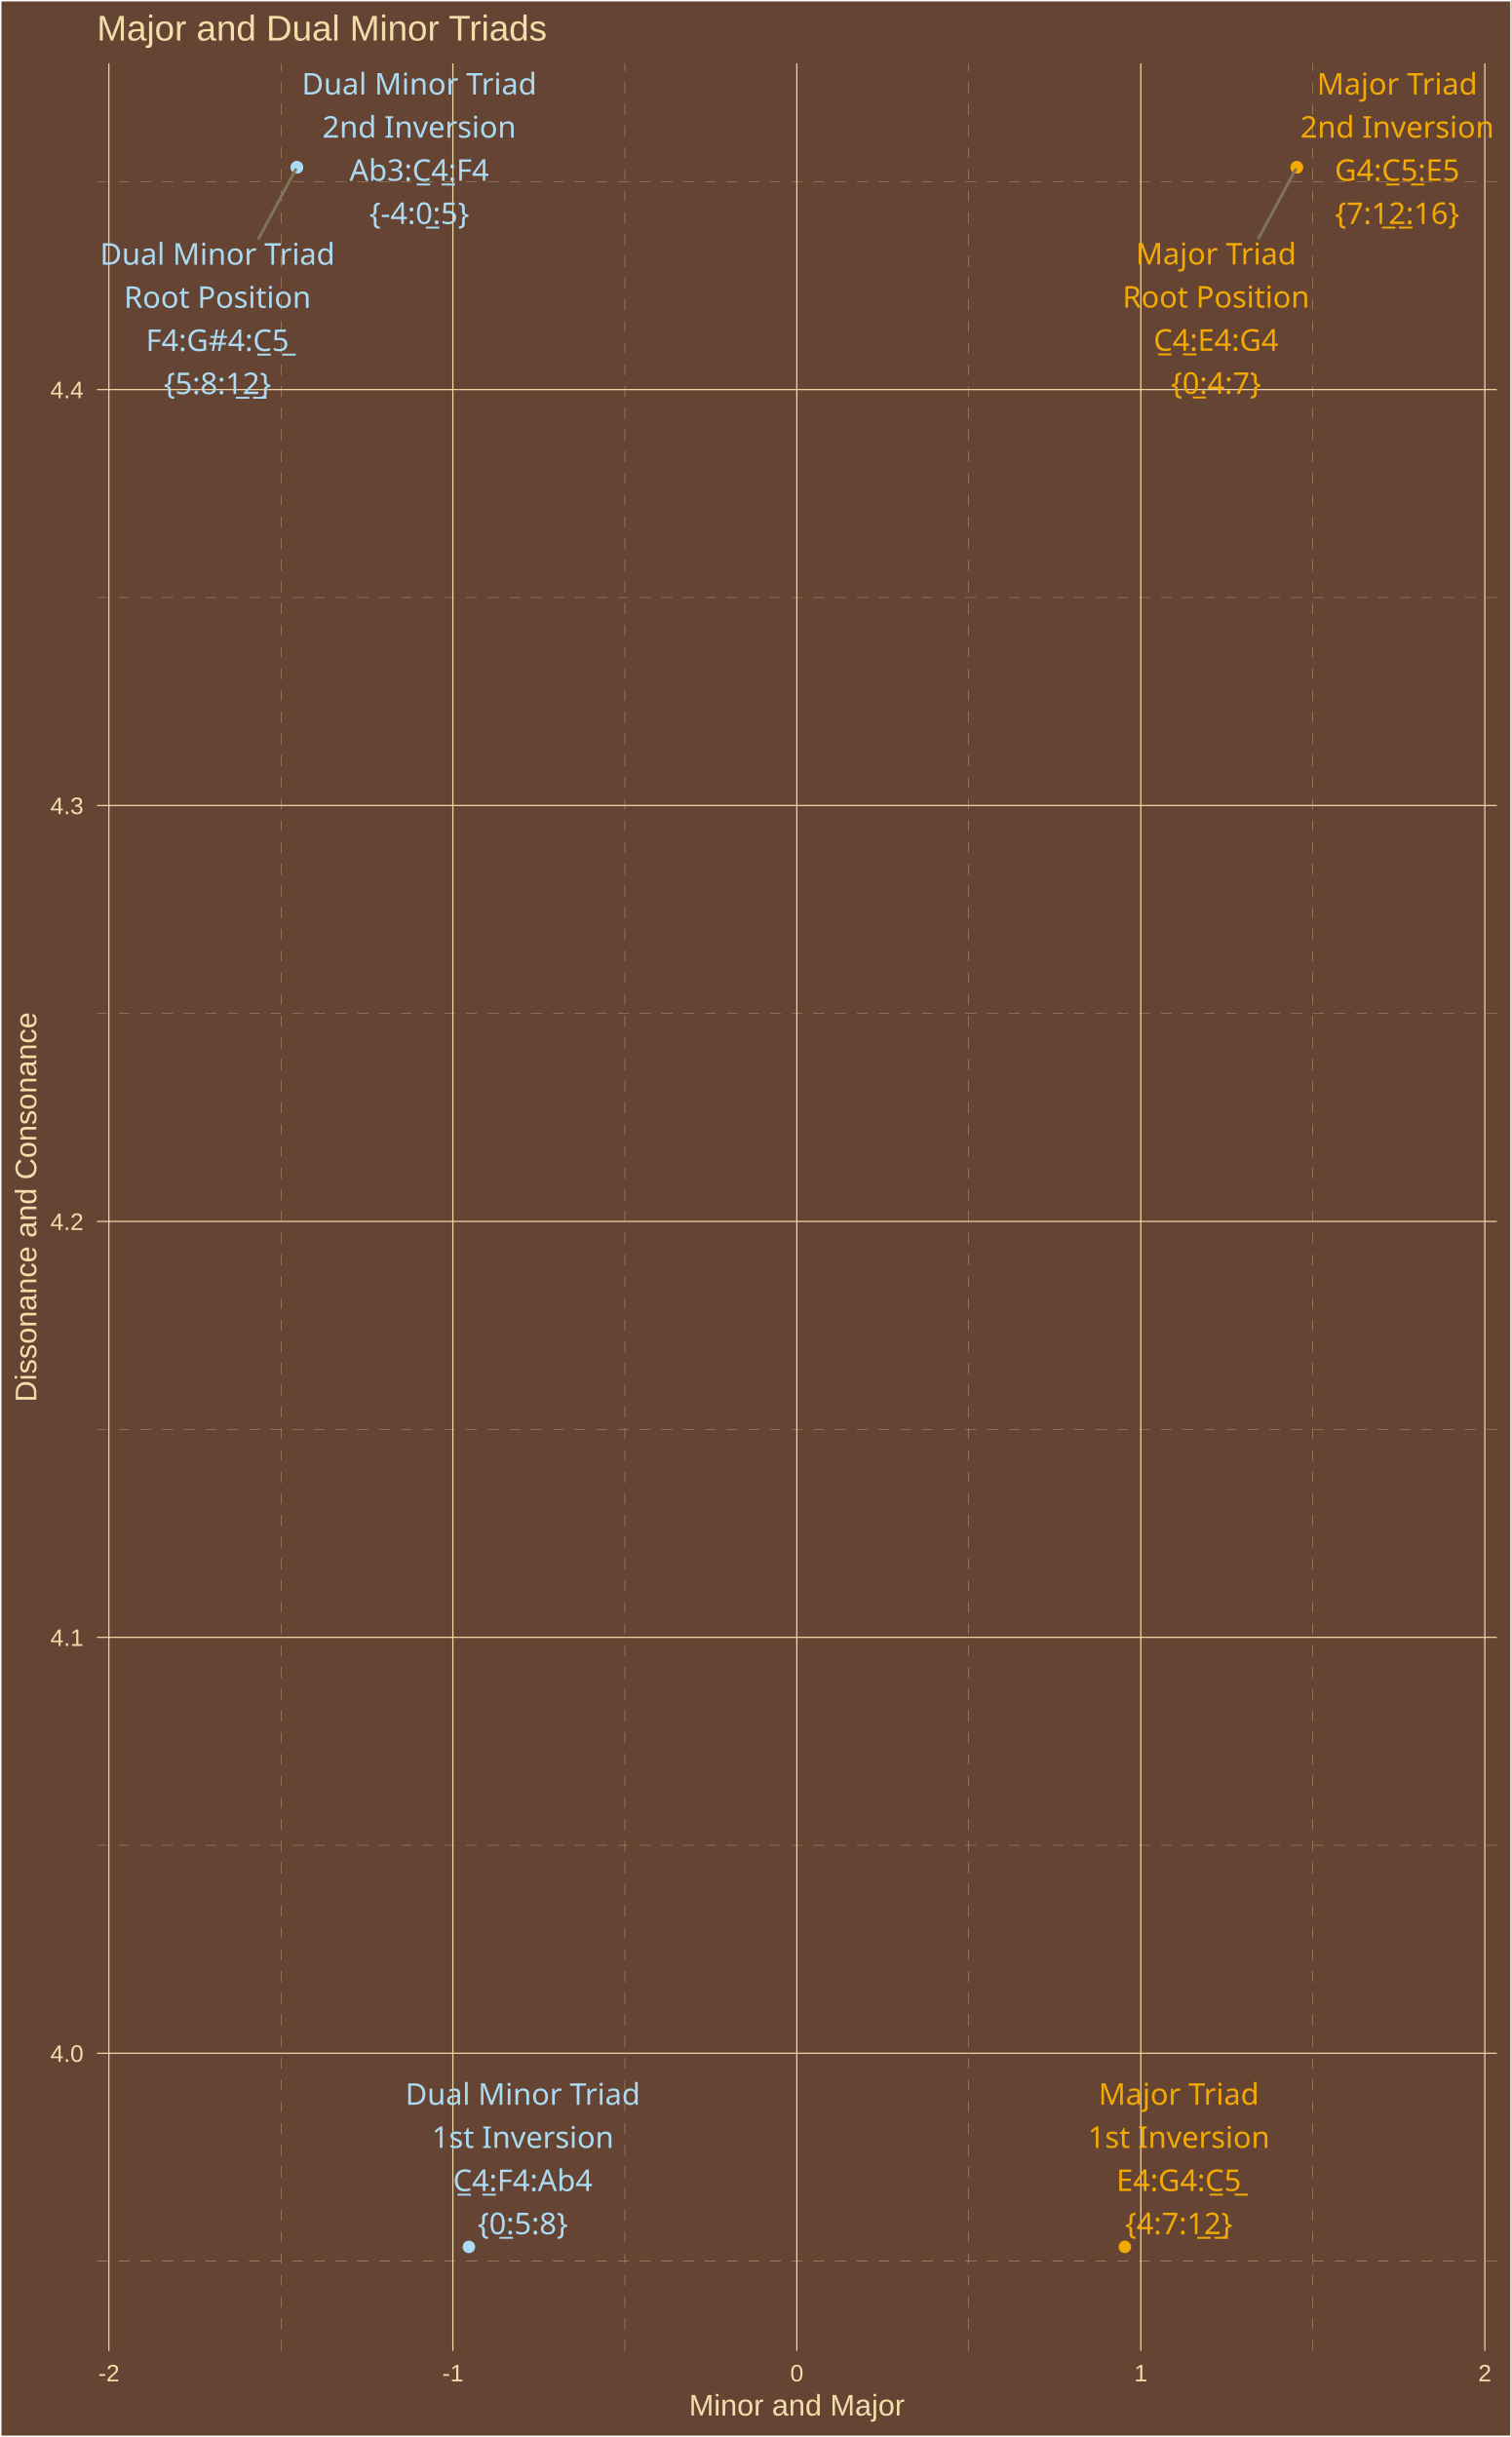
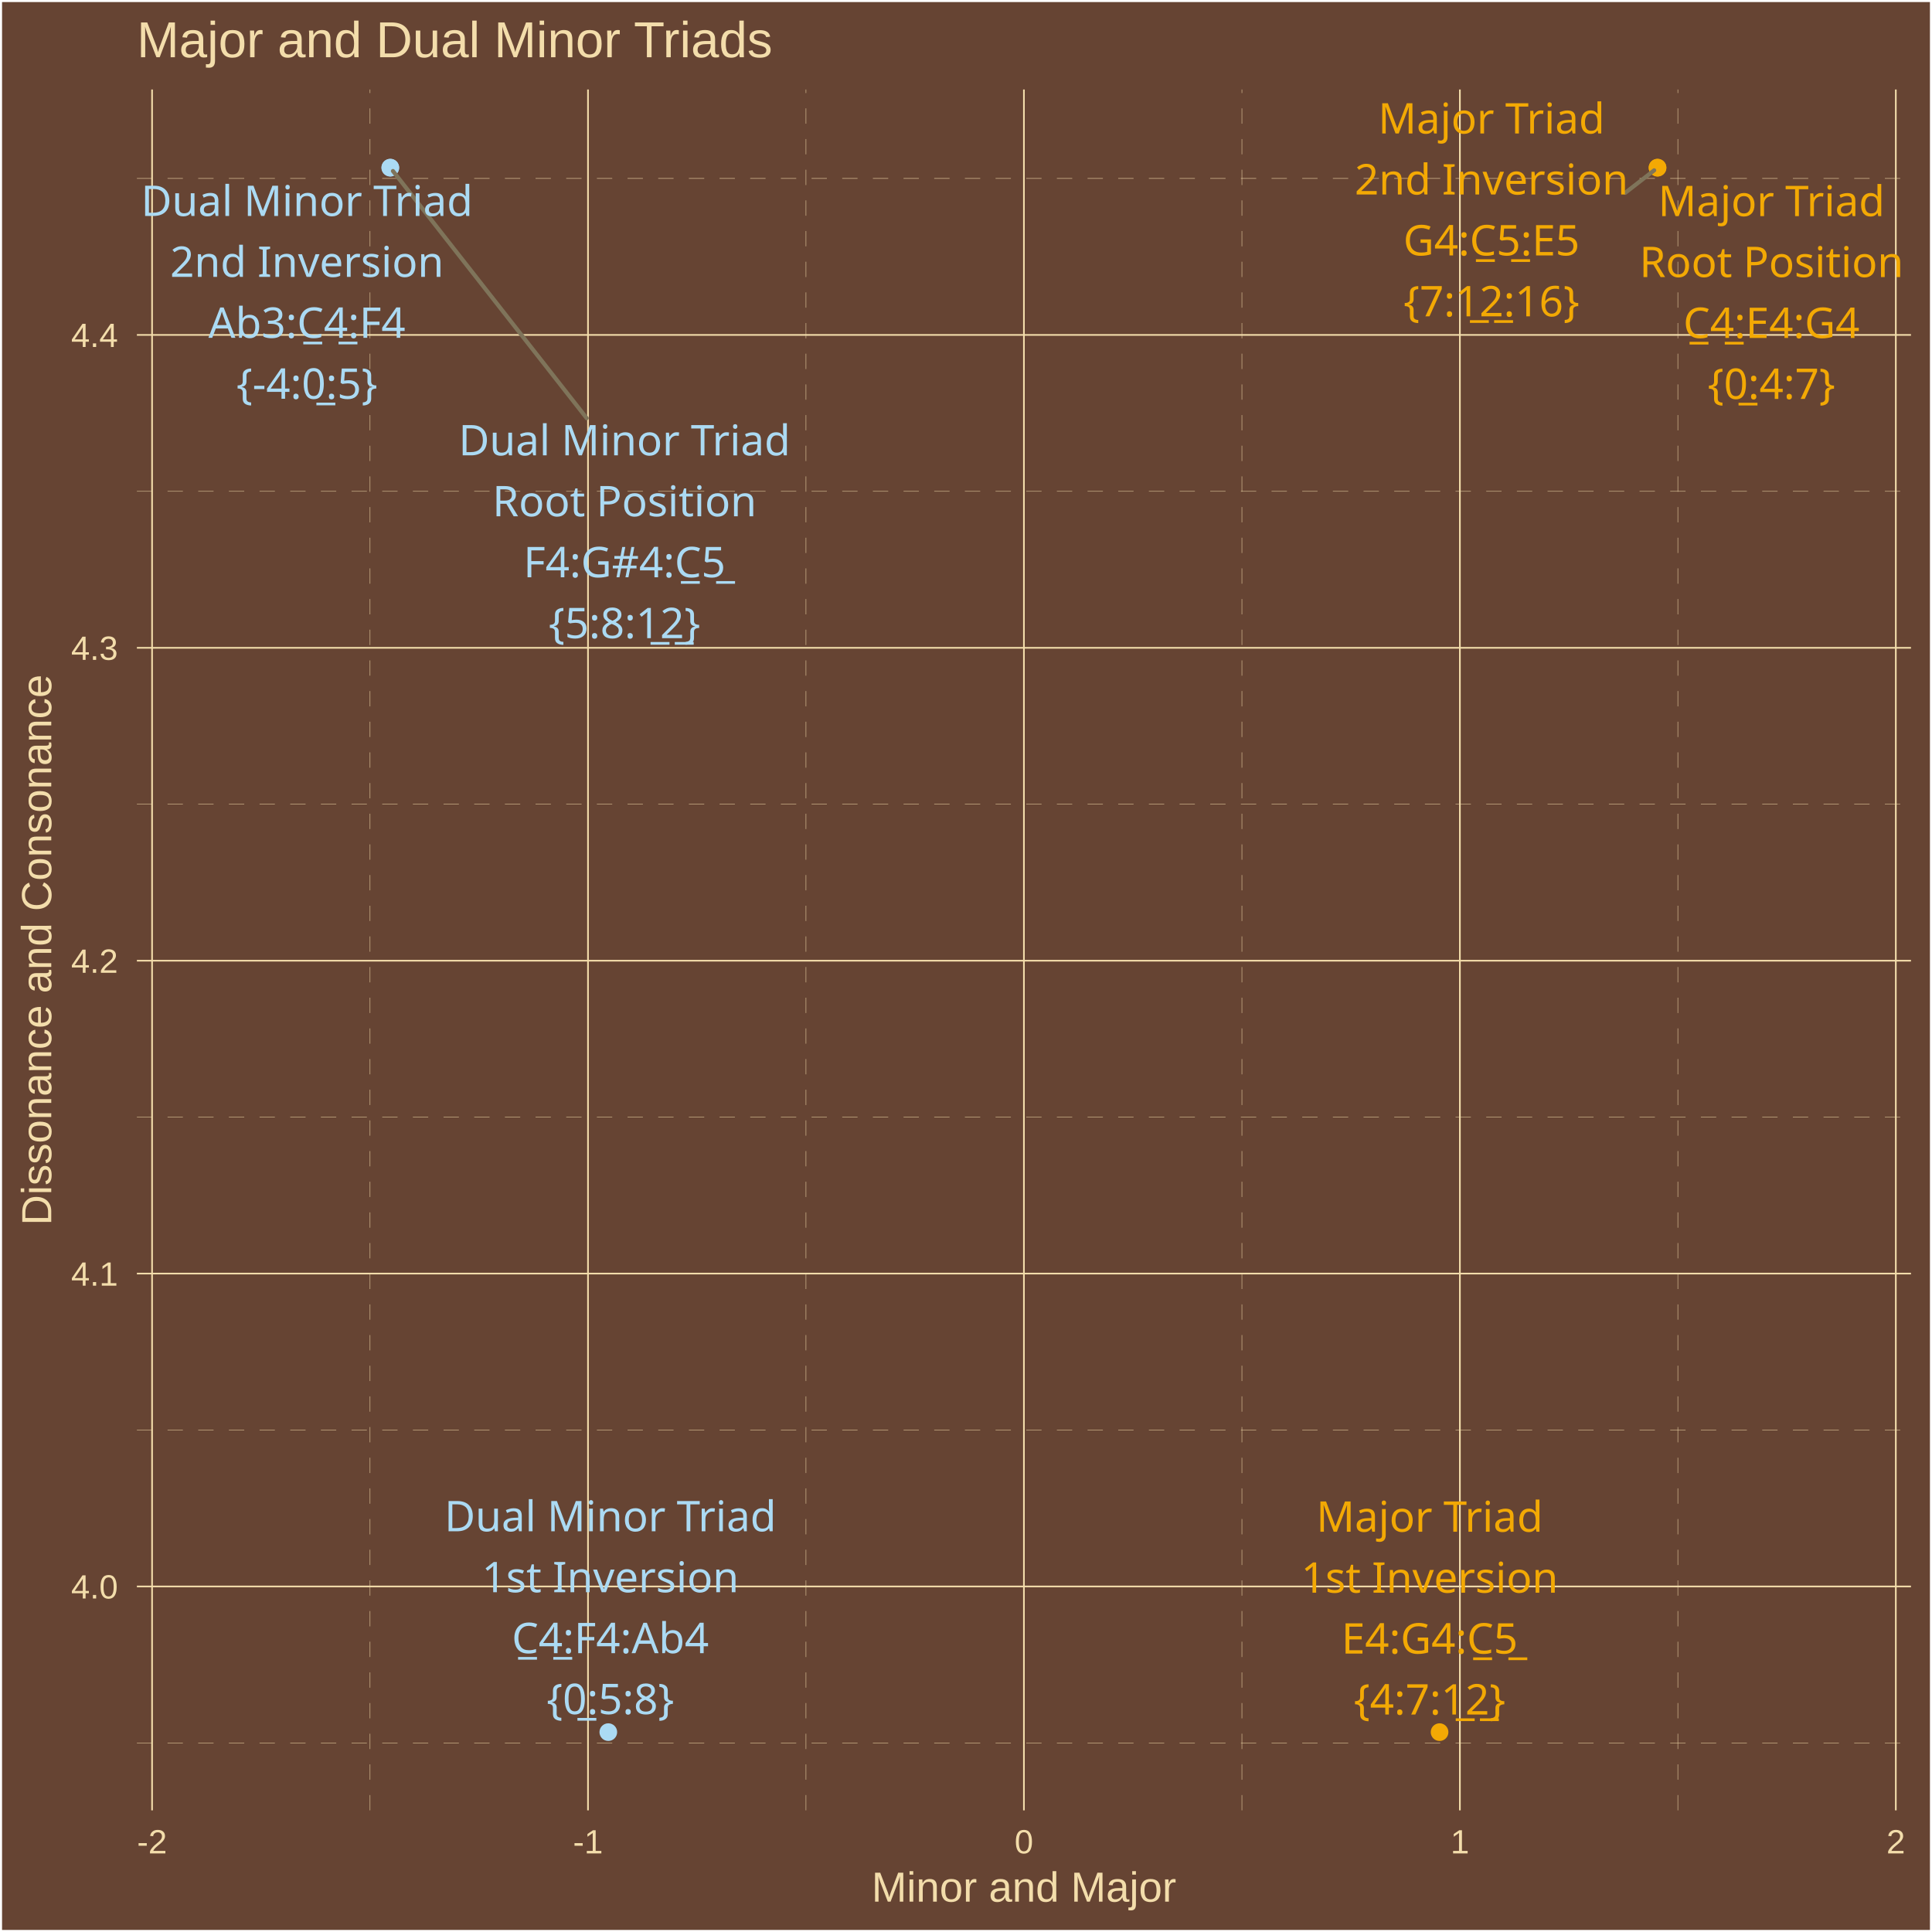
- <svg xmlns="http://www.w3.org/2000/svg" class="svglite" width="557.00pt" height="898.00pt" viewBox="0 0 557.00 898.00">
+ <svg xmlns="http://www.w3.org/2000/svg" class="svglite" width="504.00pt" height="504.00pt" viewBox="0 0 504.00 504.00">
  <defs>
    <style type="text/css">
    .svglite line, .svglite polyline, .svglite polygon, .svglite path, .svglite rect, .svglite circle {
      fill: none;
      stroke: #000000;
      stroke-linecap: round;
      stroke-linejoin: round;
      stroke-miterlimit: 10.00;
    }
    .svglite text {
      white-space: pre;
    }
  </style>
  </defs>
  <rect width="100%" height="100%" style="stroke: none; fill: #664433;" />
  <defs>
-     <clipPath id="cpMC4wMHw1NTcuMDB8MC4wMHw4OTguMDA=">
-       <rect x="0.00" y="0.00" width="557.00" height="898.00" />
+     <clipPath id="cpMC4wMHw1MDQuMDB8MC4wMHw1MDQuMDA=">
+       <rect x="0.00" y="0.00" width="504.00" height="504.00" />
    </clipPath>
  </defs>
-   <g clip-path="url(#cpMC4wMHw1NTcuMDB8MC4wMHw4OTguMDA=)">
-     <rect x="-0" y="0.00" width="557.00" height="898.00" style="stroke-width: 1.07; stroke: #FFFFFF; fill: #664433;" />
+   <g clip-path="url(#cpMC4wMHw1MDQuMDB8MC4wMHw1MDQuMDA=)">
+     <rect x="-0" y="-0" width="504.00" height="504.00" style="stroke-width: 1.07; stroke: #FFFFFF; fill: #664433;" />
  </g>
  <defs>
-     <clipPath id="cpMzUuNzF8NTUxLjUyfDIzLjM0fDg2Ni4yNw==">
-       <rect x="35.71" y="23.34" width="515.81" height="842.93" />
+     <clipPath id="cpMzUuNzF8NDk4LjUyfDIzLjM0fDQ3Mi4yNw==">
+       <rect x="35.71" y="23.34" width="462.81" height="448.93" />
    </clipPath>
  </defs>
-   <g clip-path="url(#cpMzUuNzF8NTUxLjUyfDIzLjM0fDg2Ni4yNw==)">
-     <rect x="35.71" y="23.34" width="515.81" height="842.93" style="stroke-width: 1.07; stroke: none; fill: #664433;" />
-     <polyline points="35.71,833.23 551.52,833.23 " style="stroke-width: 0.11; stroke: #F3DDAB; stroke-dasharray: 4.00,4.00; stroke-linecap: butt;" />
-     <polyline points="35.71,679.97 551.52,679.97 " style="stroke-width: 0.11; stroke: #F3DDAB; stroke-dasharray: 4.00,4.00; stroke-linecap: butt;" />
-     <polyline points="35.71,526.71 551.52,526.71 " style="stroke-width: 0.11; stroke: #F3DDAB; stroke-dasharray: 4.00,4.00; stroke-linecap: butt;" />
-     <polyline points="35.71,373.45 551.52,373.45 " style="stroke-width: 0.11; stroke: #F3DDAB; stroke-dasharray: 4.00,4.00; stroke-linecap: butt;" />
-     <polyline points="35.71,220.19 551.52,220.19 " style="stroke-width: 0.11; stroke: #F3DDAB; stroke-dasharray: 4.00,4.00; stroke-linecap: butt;" />
-     <polyline points="35.71,66.93 551.52,66.93 " style="stroke-width: 0.11; stroke: #F3DDAB; stroke-dasharray: 4.00,4.00; stroke-linecap: butt;" />
-     <polyline points="103.50,866.27 103.50,23.34 " style="stroke-width: 0.11; stroke: #F3DDAB; stroke-dasharray: 4.00,4.00; stroke-linecap: butt;" />
-     <polyline points="230.24,866.27 230.24,23.34 " style="stroke-width: 0.11; stroke: #F3DDAB; stroke-dasharray: 4.00,4.00; stroke-linecap: butt;" />
-     <polyline points="356.99,866.27 356.99,23.34 " style="stroke-width: 0.11; stroke: #F3DDAB; stroke-dasharray: 4.00,4.00; stroke-linecap: butt;" />
-     <polyline points="483.73,866.27 483.73,23.34 " style="stroke-width: 0.11; stroke: #F3DDAB; stroke-dasharray: 4.00,4.00; stroke-linecap: butt;" />
-     <polyline points="35.71,756.60 551.52,756.60 " style="stroke-width: 0.43; stroke: #F3DDAB; stroke-linecap: butt;" />
-     <polyline points="35.71,603.34 551.52,603.34 " style="stroke-width: 0.43; stroke: #F3DDAB; stroke-linecap: butt;" />
-     <polyline points="35.71,450.08 551.52,450.08 " style="stroke-width: 0.43; stroke: #F3DDAB; stroke-linecap: butt;" />
-     <polyline points="35.71,296.82 551.52,296.82 " style="stroke-width: 0.43; stroke: #F3DDAB; stroke-linecap: butt;" />
-     <polyline points="35.71,143.56 551.52,143.56 " style="stroke-width: 0.43; stroke: #F3DDAB; stroke-linecap: butt;" />
-     <polyline points="40.12,866.27 40.12,23.34 " style="stroke-width: 0.43; stroke: #F3DDAB; stroke-linecap: butt;" />
-     <polyline points="166.87,866.27 166.87,23.34 " style="stroke-width: 0.43; stroke: #F3DDAB; stroke-linecap: butt;" />
-     <polyline points="293.61,866.27 293.61,23.34 " style="stroke-width: 0.43; stroke: #F3DDAB; stroke-linecap: butt;" />
-     <polyline points="420.36,866.27 420.36,23.34 " style="stroke-width: 0.43; stroke: #F3DDAB; stroke-linecap: butt;" />
-     <polyline points="547.11,866.27 547.11,23.34 " style="stroke-width: 0.43; stroke: #F3DDAB; stroke-linecap: butt;" />
-     <circle cx="477.83" cy="61.65" r="1.95" style="stroke-width: 0.71; stroke: #F3A904; fill: #F3A904;" />
-     <circle cx="414.46" cy="827.95" r="1.95" style="stroke-width: 0.71; stroke: #F3A904; fill: #F3A904;" />
-     <circle cx="477.83" cy="61.65" r="1.95" style="stroke-width: 0.71; stroke: #F3A904; fill: #F3A904;" />
-     <circle cx="109.40" cy="61.65" r="1.95" style="stroke-width: 0.71; stroke: #ABDAF3; fill: #ABDAF3;" />
-     <circle cx="172.77" cy="827.95" r="1.95" style="stroke-width: 0.71; stroke: #ABDAF3; fill: #ABDAF3;" />
-     <circle cx="109.40" cy="61.65" r="1.95" style="stroke-width: 0.71; stroke: #ABDAF3; fill: #ABDAF3;" />
-     <line x1="463.77" y1="87.73" x2="477.38" y2="62.48" style="stroke-width: 1.07; stroke: #7F745A;" />
-     <line x1="95.34" y1="87.83" x2="108.95" y2="62.48" style="stroke-width: 1.07; stroke: #7F745A;" />
-     <text x="448.06" y="97.43" text-anchor="middle" style="font-size: 11.04px;fill: #F3A904; font-family: &quot;Arial Unicode MS&quot;;" textLength="55.77px" lengthAdjust="spacingAndGlyphs">Major Triad</text>
-     <text x="448.06" y="113.33" text-anchor="middle" style="font-size: 11.04px;fill: #F3A904; font-family: &quot;Arial Unicode MS&quot;;" textLength="65.61px" lengthAdjust="spacingAndGlyphs">Root Position</text>
-     <text x="448.06" y="129.23" text-anchor="middle" style="font-size: 11.04px;fill: #F3A904; font-family: &quot;Arial Unicode MS&quot;;" textLength="48.44px" lengthAdjust="spacingAndGlyphs">C̲4̲:E4:G4</text>
-     <text x="448.06" y="145.12" text-anchor="middle" style="font-size: 11.04px;fill: #F3A904; font-family: &quot;Arial Unicode MS&quot;;" textLength="31.91px" lengthAdjust="spacingAndGlyphs">{0̲:4:7}</text>
-     <text x="434.34" y="775.56" text-anchor="middle" style="font-size: 11.04px;fill: #F3A904; font-family: &quot;Arial Unicode MS&quot;;" textLength="55.77px" lengthAdjust="spacingAndGlyphs">Major Triad</text>
-     <text x="434.34" y="791.45" text-anchor="middle" style="font-size: 11.04px;fill: #F3A904; font-family: &quot;Arial Unicode MS&quot;;" textLength="62.54px" lengthAdjust="spacingAndGlyphs">1st Inversion</text>
-     <text x="434.34" y="807.35" text-anchor="middle" style="font-size: 11.04px;fill: #F3A904; font-family: &quot;Arial Unicode MS&quot;;" textLength="48.44px" lengthAdjust="spacingAndGlyphs">E4:G4:C̲5̲</text>
-     <text x="434.34" y="823.25" text-anchor="middle" style="font-size: 11.04px;fill: #F3A904; font-family: &quot;Arial Unicode MS&quot;;" textLength="38.04px" lengthAdjust="spacingAndGlyphs">{4:7:1̲2̲}</text>
-     <text x="514.81" y="34.83" text-anchor="middle" style="font-size: 11.04px;fill: #F3A904; font-family: &quot;Arial Unicode MS&quot;;" textLength="55.77px" lengthAdjust="spacingAndGlyphs">Major Triad</text>
-     <text x="514.81" y="50.73" text-anchor="middle" style="font-size: 11.04px;fill: #F3A904; font-family: &quot;Arial Unicode MS&quot;;" textLength="66.23px" lengthAdjust="spacingAndGlyphs">2nd Inversion</text>
-     <text x="514.81" y="66.63" text-anchor="middle" style="font-size: 11.04px;fill: #F3A904; font-family: &quot;Arial Unicode MS&quot;;" textLength="48.44px" lengthAdjust="spacingAndGlyphs">G4:C̲5̲:E5</text>
-     <text x="514.81" y="82.53" text-anchor="middle" style="font-size: 11.04px;fill: #F3A904; font-family: &quot;Arial Unicode MS&quot;;" textLength="44.18px" lengthAdjust="spacingAndGlyphs">{7:1̲2̲:16}</text>
-     <text x="80.12" y="97.53" text-anchor="middle" style="font-size: 11.04px;fill: #ABDAF3; font-family: &quot;Arial Unicode MS&quot;;" textLength="81.52px" lengthAdjust="spacingAndGlyphs">Dual Minor Triad</text>
-     <text x="80.12" y="113.43" text-anchor="middle" style="font-size: 11.04px;fill: #ABDAF3; font-family: &quot;Arial Unicode MS&quot;;" textLength="65.61px" lengthAdjust="spacingAndGlyphs">Root Position</text>
-     <text x="80.12" y="129.33" text-anchor="middle" style="font-size: 11.04px;fill: #ABDAF3; font-family: &quot;Arial Unicode MS&quot;;" textLength="53.96px" lengthAdjust="spacingAndGlyphs">F4:G#4:C̲5̲</text>
-     <text x="80.12" y="145.22" text-anchor="middle" style="font-size: 11.04px;fill: #ABDAF3; font-family: &quot;Arial Unicode MS&quot;;" textLength="38.04px" lengthAdjust="spacingAndGlyphs">{5:8:1̲2̲}</text>
-     <text x="192.63" y="775.58" text-anchor="middle" style="font-size: 11.04px;fill: #ABDAF3; font-family: &quot;Arial Unicode MS&quot;;" textLength="81.52px" lengthAdjust="spacingAndGlyphs">Dual Minor Triad</text>
-     <text x="192.63" y="791.48" text-anchor="middle" style="font-size: 11.04px;fill: #ABDAF3; font-family: &quot;Arial Unicode MS&quot;;" textLength="62.54px" lengthAdjust="spacingAndGlyphs">1st Inversion</text>
-     <text x="192.63" y="807.37" text-anchor="middle" style="font-size: 11.04px;fill: #ABDAF3; font-family: &quot;Arial Unicode MS&quot;;" textLength="52.73px" lengthAdjust="spacingAndGlyphs">C̲4̲:F4:Ab4</text>
-     <text x="192.63" y="823.27" text-anchor="middle" style="font-size: 11.04px;fill: #ABDAF3; font-family: &quot;Arial Unicode MS&quot;;" textLength="31.91px" lengthAdjust="spacingAndGlyphs">{0̲:5:8}</text>
-     <text x="154.48" y="34.83" text-anchor="middle" style="font-size: 11.04px;fill: #ABDAF3; font-family: &quot;Arial Unicode MS&quot;;" textLength="81.52px" lengthAdjust="spacingAndGlyphs">Dual Minor Triad</text>
-     <text x="154.48" y="50.73" text-anchor="middle" style="font-size: 11.04px;fill: #ABDAF3; font-family: &quot;Arial Unicode MS&quot;;" textLength="66.23px" lengthAdjust="spacingAndGlyphs">2nd Inversion</text>
-     <text x="154.48" y="66.63" text-anchor="middle" style="font-size: 11.04px;fill: #ABDAF3; font-family: &quot;Arial Unicode MS&quot;;" textLength="52.73px" lengthAdjust="spacingAndGlyphs">Ab3:C̲4̲:F4</text>
-     <text x="154.48" y="82.53" text-anchor="middle" style="font-size: 11.04px;fill: #ABDAF3; font-family: &quot;Arial Unicode MS&quot;;" textLength="35.58px" lengthAdjust="spacingAndGlyphs">{-4:0̲:5}</text>
+   <g clip-path="url(#cpMzUuNzF8NDk4LjUyfDIzLjM0fDQ3Mi4yNw==)">
+     <rect x="35.71" y="23.34" width="462.81" height="448.93" style="stroke-width: 1.07; stroke: none; fill: #664433;" />
+     <polyline points="35.71,454.67 498.52,454.67 " style="stroke-width: 0.11; stroke: #F3DDAB; stroke-dasharray: 4.00,4.00; stroke-linecap: butt;" />
+     <polyline points="35.71,373.05 498.52,373.05 " style="stroke-width: 0.11; stroke: #F3DDAB; stroke-dasharray: 4.00,4.00; stroke-linecap: butt;" />
+     <polyline points="35.71,291.42 498.52,291.42 " style="stroke-width: 0.11; stroke: #F3DDAB; stroke-dasharray: 4.00,4.00; stroke-linecap: butt;" />
+     <polyline points="35.71,209.80 498.52,209.80 " style="stroke-width: 0.11; stroke: #F3DDAB; stroke-dasharray: 4.00,4.00; stroke-linecap: butt;" />
+     <polyline points="35.71,128.18 498.52,128.18 " style="stroke-width: 0.11; stroke: #F3DDAB; stroke-dasharray: 4.00,4.00; stroke-linecap: butt;" />
+     <polyline points="35.71,46.55 498.52,46.55 " style="stroke-width: 0.11; stroke: #F3DDAB; stroke-dasharray: 4.00,4.00; stroke-linecap: butt;" />
+     <polyline points="96.53,472.27 96.53,23.34 " style="stroke-width: 0.11; stroke: #F3DDAB; stroke-dasharray: 4.00,4.00; stroke-linecap: butt;" />
+     <polyline points="210.25,472.27 210.25,23.34 " style="stroke-width: 0.11; stroke: #F3DDAB; stroke-dasharray: 4.00,4.00; stroke-linecap: butt;" />
+     <polyline points="323.98,472.27 323.98,23.34 " style="stroke-width: 0.11; stroke: #F3DDAB; stroke-dasharray: 4.00,4.00; stroke-linecap: butt;" />
+     <polyline points="437.70,472.27 437.70,23.34 " style="stroke-width: 0.11; stroke: #F3DDAB; stroke-dasharray: 4.00,4.00; stroke-linecap: butt;" />
+     <polyline points="35.71,413.86 498.52,413.86 " style="stroke-width: 0.43; stroke: #F3DDAB; stroke-linecap: butt;" />
+     <polyline points="35.71,332.24 498.52,332.24 " style="stroke-width: 0.43; stroke: #F3DDAB; stroke-linecap: butt;" />
+     <polyline points="35.71,250.61 498.52,250.61 " style="stroke-width: 0.43; stroke: #F3DDAB; stroke-linecap: butt;" />
+     <polyline points="35.71,168.99 498.52,168.99 " style="stroke-width: 0.43; stroke: #F3DDAB; stroke-linecap: butt;" />
+     <polyline points="35.71,87.37 498.52,87.37 " style="stroke-width: 0.43; stroke: #F3DDAB; stroke-linecap: butt;" />
+     <polyline points="39.67,472.27 39.67,23.34 " style="stroke-width: 0.43; stroke: #F3DDAB; stroke-linecap: butt;" />
+     <polyline points="153.39,472.27 153.39,23.34 " style="stroke-width: 0.43; stroke: #F3DDAB; stroke-linecap: butt;" />
+     <polyline points="267.11,472.27 267.11,23.34 " style="stroke-width: 0.43; stroke: #F3DDAB; stroke-linecap: butt;" />
+     <polyline points="380.84,472.27 380.84,23.34 " style="stroke-width: 0.43; stroke: #F3DDAB; stroke-linecap: butt;" />
+     <polyline points="494.56,472.27 494.56,23.34 " style="stroke-width: 0.43; stroke: #F3DDAB; stroke-linecap: butt;" />
+     <circle cx="432.40" cy="43.74" r="1.95" style="stroke-width: 0.71; stroke: #F3A904; fill: #F3A904;" />
+     <circle cx="375.54" cy="451.86" r="1.95" style="stroke-width: 0.71; stroke: #F3A904; fill: #F3A904;" />
+     <circle cx="432.40" cy="43.74" r="1.95" style="stroke-width: 0.71; stroke: #F3A904; fill: #F3A904;" />
+     <circle cx="101.82" cy="43.74" r="1.95" style="stroke-width: 0.71; stroke: #ABDAF3; fill: #ABDAF3;" />
+     <circle cx="158.69" cy="451.86" r="1.95" style="stroke-width: 0.71; stroke: #ABDAF3; fill: #ABDAF3;" />
+     <circle cx="101.82" cy="43.74" r="1.95" style="stroke-width: 0.71; stroke: #ABDAF3; fill: #ABDAF3;" />
+     <line x1="423.99" y1="50.29" x2="431.52" y2="44.43" style="stroke-width: 1.07; stroke: #7F745A;" />
+     <line x1="153.05" y1="109.09" x2="102.51" y2="44.62" style="stroke-width: 1.07; stroke: #7F745A;" />
+     <text x="462.12" y="56.38" text-anchor="middle" style="font-size: 11.04px;fill: #F3A904; font-family: &quot;Arial Unicode MS&quot;;" textLength="55.77px" lengthAdjust="spacingAndGlyphs">Major Triad</text>
+     <text x="462.12" y="72.28" text-anchor="middle" style="font-size: 11.04px;fill: #F3A904; font-family: &quot;Arial Unicode MS&quot;;" textLength="65.61px" lengthAdjust="spacingAndGlyphs">Root Position</text>
+     <text x="462.12" y="88.17" text-anchor="middle" style="font-size: 11.04px;fill: #F3A904; font-family: &quot;Arial Unicode MS&quot;;" textLength="48.44px" lengthAdjust="spacingAndGlyphs">C̲4̲:E4:G4</text>
+     <text x="462.12" y="104.07" text-anchor="middle" style="font-size: 11.04px;fill: #F3A904; font-family: &quot;Arial Unicode MS&quot;;" textLength="31.91px" lengthAdjust="spacingAndGlyphs">{0̲:4:7}</text>
+     <text x="372.95" y="399.58" text-anchor="middle" style="font-size: 11.04px;fill: #F3A904; font-family: &quot;Arial Unicode MS&quot;;" textLength="55.77px" lengthAdjust="spacingAndGlyphs">Major Triad</text>
+     <text x="372.95" y="415.48" text-anchor="middle" style="font-size: 11.04px;fill: #F3A904; font-family: &quot;Arial Unicode MS&quot;;" textLength="62.54px" lengthAdjust="spacingAndGlyphs">1st Inversion</text>
+     <text x="372.95" y="431.37" text-anchor="middle" style="font-size: 11.04px;fill: #F3A904; font-family: &quot;Arial Unicode MS&quot;;" textLength="48.44px" lengthAdjust="spacingAndGlyphs">E4:G4:C̲5̲</text>
+     <text x="372.95" y="447.27" text-anchor="middle" style="font-size: 11.04px;fill: #F3A904; font-family: &quot;Arial Unicode MS&quot;;" textLength="38.04px" lengthAdjust="spacingAndGlyphs">{4:7:1̲2̲}</text>
+     <text x="389.08" y="34.83" text-anchor="middle" style="font-size: 11.04px;fill: #F3A904; font-family: &quot;Arial Unicode MS&quot;;" textLength="55.77px" lengthAdjust="spacingAndGlyphs">Major Triad</text>
+     <text x="389.08" y="50.73" text-anchor="middle" style="font-size: 11.04px;fill: #F3A904; font-family: &quot;Arial Unicode MS&quot;;" textLength="66.23px" lengthAdjust="spacingAndGlyphs">2nd Inversion</text>
+     <text x="389.08" y="66.63" text-anchor="middle" style="font-size: 11.04px;fill: #F3A904; font-family: &quot;Arial Unicode MS&quot;;" textLength="48.44px" lengthAdjust="spacingAndGlyphs">G4:C̲5̲:E5</text>
+     <text x="389.08" y="82.53" text-anchor="middle" style="font-size: 11.04px;fill: #F3A904; font-family: &quot;Arial Unicode MS&quot;;" textLength="44.18px" lengthAdjust="spacingAndGlyphs">{7:1̲2̲:16}</text>
+     <text x="162.91" y="118.79" text-anchor="middle" style="font-size: 11.04px;fill: #ABDAF3; font-family: &quot;Arial Unicode MS&quot;;" textLength="81.52px" lengthAdjust="spacingAndGlyphs">Dual Minor Triad</text>
+     <text x="162.91" y="134.69" text-anchor="middle" style="font-size: 11.04px;fill: #ABDAF3; font-family: &quot;Arial Unicode MS&quot;;" textLength="65.61px" lengthAdjust="spacingAndGlyphs">Root Position</text>
+     <text x="162.91" y="150.59" text-anchor="middle" style="font-size: 11.04px;fill: #ABDAF3; font-family: &quot;Arial Unicode MS&quot;;" textLength="53.96px" lengthAdjust="spacingAndGlyphs">F4:G#4:C̲5̲</text>
+     <text x="162.91" y="166.48" text-anchor="middle" style="font-size: 11.04px;fill: #ABDAF3; font-family: &quot;Arial Unicode MS&quot;;" textLength="38.04px" lengthAdjust="spacingAndGlyphs">{5:8:1̲2̲}</text>
+     <text x="159.22" y="399.47" text-anchor="middle" style="font-size: 11.04px;fill: #ABDAF3; font-family: &quot;Arial Unicode MS&quot;;" textLength="81.52px" lengthAdjust="spacingAndGlyphs">Dual Minor Triad</text>
+     <text x="159.22" y="415.37" text-anchor="middle" style="font-size: 11.04px;fill: #ABDAF3; font-family: &quot;Arial Unicode MS&quot;;" textLength="62.54px" lengthAdjust="spacingAndGlyphs">1st Inversion</text>
+     <text x="159.22" y="431.26" text-anchor="middle" style="font-size: 11.04px;fill: #ABDAF3; font-family: &quot;Arial Unicode MS&quot;;" textLength="52.73px" lengthAdjust="spacingAndGlyphs">C̲4̲:F4:Ab4</text>
+     <text x="159.22" y="447.16" text-anchor="middle" style="font-size: 11.04px;fill: #ABDAF3; font-family: &quot;Arial Unicode MS&quot;;" textLength="31.91px" lengthAdjust="spacingAndGlyphs">{0̲:5:8}</text>
+     <text x="80.07" y="56.34" text-anchor="middle" style="font-size: 11.04px;fill: #ABDAF3; font-family: &quot;Arial Unicode MS&quot;;" textLength="81.52px" lengthAdjust="spacingAndGlyphs">Dual Minor Triad</text>
+     <text x="80.07" y="72.23" text-anchor="middle" style="font-size: 11.04px;fill: #ABDAF3; font-family: &quot;Arial Unicode MS&quot;;" textLength="66.23px" lengthAdjust="spacingAndGlyphs">2nd Inversion</text>
+     <text x="80.07" y="88.13" text-anchor="middle" style="font-size: 11.04px;fill: #ABDAF3; font-family: &quot;Arial Unicode MS&quot;;" textLength="52.73px" lengthAdjust="spacingAndGlyphs">Ab3:C̲4̲:F4</text>
+     <text x="80.07" y="104.03" text-anchor="middle" style="font-size: 11.04px;fill: #ABDAF3; font-family: &quot;Arial Unicode MS&quot;;" textLength="35.58px" lengthAdjust="spacingAndGlyphs">{-4:0̲:5}</text>
  </g>
-   <g clip-path="url(#cpMC4wMHw1NTcuMDB8MC4wMHw4OTguMDA=)">
-     <text x="30.78" y="759.75" text-anchor="end" style="font-size: 8.80px;fill: #F3DDAB; font-family: &quot;Arial&quot;;" textLength="12.23px" lengthAdjust="spacingAndGlyphs">4.0</text>
-     <text x="30.78" y="606.49" text-anchor="end" style="font-size: 8.80px;fill: #F3DDAB; font-family: &quot;Arial&quot;;" textLength="12.23px" lengthAdjust="spacingAndGlyphs">4.1</text>
-     <text x="30.78" y="453.23" text-anchor="end" style="font-size: 8.80px;fill: #F3DDAB; font-family: &quot;Arial&quot;;" textLength="12.23px" lengthAdjust="spacingAndGlyphs">4.2</text>
-     <text x="30.78" y="299.97" text-anchor="end" style="font-size: 8.80px;fill: #F3DDAB; font-family: &quot;Arial&quot;;" textLength="12.23px" lengthAdjust="spacingAndGlyphs">4.3</text>
-     <text x="30.78" y="146.71" text-anchor="end" style="font-size: 8.80px;fill: #F3DDAB; font-family: &quot;Arial&quot;;" textLength="12.23px" lengthAdjust="spacingAndGlyphs">4.4</text>
-     <text x="40.12" y="877.50" text-anchor="middle" style="font-size: 8.80px;fill: #F3DDAB; font-family: &quot;Arial&quot;;" textLength="7.83px" lengthAdjust="spacingAndGlyphs">-2</text>
-     <text x="166.87" y="877.50" text-anchor="middle" style="font-size: 8.80px;fill: #F3DDAB; font-family: &quot;Arial&quot;;" textLength="7.83px" lengthAdjust="spacingAndGlyphs">-1</text>
-     <text x="293.61" y="877.50" text-anchor="middle" style="font-size: 8.80px;fill: #F3DDAB; font-family: &quot;Arial&quot;;" textLength="4.90px" lengthAdjust="spacingAndGlyphs">0</text>
-     <text x="420.36" y="877.50" text-anchor="middle" style="font-size: 8.80px;fill: #F3DDAB; font-family: &quot;Arial&quot;;" textLength="4.90px" lengthAdjust="spacingAndGlyphs">1</text>
-     <text x="547.11" y="877.50" text-anchor="middle" style="font-size: 8.80px;fill: #F3DDAB; font-family: &quot;Arial&quot;;" textLength="4.90px" lengthAdjust="spacingAndGlyphs">2</text>
-     <text x="293.61" y="890.09" text-anchor="middle" style="font-size: 11.00px;fill: #F3DDAB; font-family: &quot;Arial&quot;;" textLength="79.49px" lengthAdjust="spacingAndGlyphs">Minor and Major</text>
-     <text transform="translate(13.37,444.80) rotate(-90)" text-anchor="middle" style="font-size: 11.00px;fill: #F3DDAB; font-family: &quot;Arial&quot;;" textLength="143.73px" lengthAdjust="spacingAndGlyphs">Dissonance and Consonance</text>
+   <g clip-path="url(#cpMC4wMHw1MDQuMDB8MC4wMHw1MDQuMDA=)">
+     <text x="30.78" y="417.01" text-anchor="end" style="font-size: 8.80px;fill: #F3DDAB; font-family: &quot;Arial&quot;;" textLength="12.23px" lengthAdjust="spacingAndGlyphs">4.0</text>
+     <text x="30.78" y="335.39" text-anchor="end" style="font-size: 8.80px;fill: #F3DDAB; font-family: &quot;Arial&quot;;" textLength="12.23px" lengthAdjust="spacingAndGlyphs">4.1</text>
+     <text x="30.78" y="253.77" text-anchor="end" style="font-size: 8.80px;fill: #F3DDAB; font-family: &quot;Arial&quot;;" textLength="12.23px" lengthAdjust="spacingAndGlyphs">4.2</text>
+     <text x="30.78" y="172.14" text-anchor="end" style="font-size: 8.80px;fill: #F3DDAB; font-family: &quot;Arial&quot;;" textLength="12.23px" lengthAdjust="spacingAndGlyphs">4.3</text>
+     <text x="30.78" y="90.52" text-anchor="end" style="font-size: 8.80px;fill: #F3DDAB; font-family: &quot;Arial&quot;;" textLength="12.23px" lengthAdjust="spacingAndGlyphs">4.4</text>
+     <text x="39.67" y="483.50" text-anchor="middle" style="font-size: 8.80px;fill: #F3DDAB; font-family: &quot;Arial&quot;;" textLength="7.83px" lengthAdjust="spacingAndGlyphs">-2</text>
+     <text x="153.39" y="483.50" text-anchor="middle" style="font-size: 8.80px;fill: #F3DDAB; font-family: &quot;Arial&quot;;" textLength="7.83px" lengthAdjust="spacingAndGlyphs">-1</text>
+     <text x="267.11" y="483.50" text-anchor="middle" style="font-size: 8.80px;fill: #F3DDAB; font-family: &quot;Arial&quot;;" textLength="4.90px" lengthAdjust="spacingAndGlyphs">0</text>
+     <text x="380.84" y="483.50" text-anchor="middle" style="font-size: 8.80px;fill: #F3DDAB; font-family: &quot;Arial&quot;;" textLength="4.90px" lengthAdjust="spacingAndGlyphs">1</text>
+     <text x="494.56" y="483.50" text-anchor="middle" style="font-size: 8.80px;fill: #F3DDAB; font-family: &quot;Arial&quot;;" textLength="4.90px" lengthAdjust="spacingAndGlyphs">2</text>
+     <text x="267.11" y="496.09" text-anchor="middle" style="font-size: 11.00px;fill: #F3DDAB; font-family: &quot;Arial&quot;;" textLength="79.49px" lengthAdjust="spacingAndGlyphs">Minor and Major</text>
+     <text transform="translate(13.37,247.80) rotate(-90)" text-anchor="middle" style="font-size: 11.00px;fill: #F3DDAB; font-family: &quot;Arial&quot;;" textLength="143.73px" lengthAdjust="spacingAndGlyphs">Dissonance and Consonance</text>
    <text x="35.71" y="14.94" style="font-size: 13.20px;fill: #F3DDAB; font-family: &quot;Arial&quot;;" textLength="166.41px" lengthAdjust="spacingAndGlyphs">Major and Dual Minor Triads</text>
  </g>
</svg>
